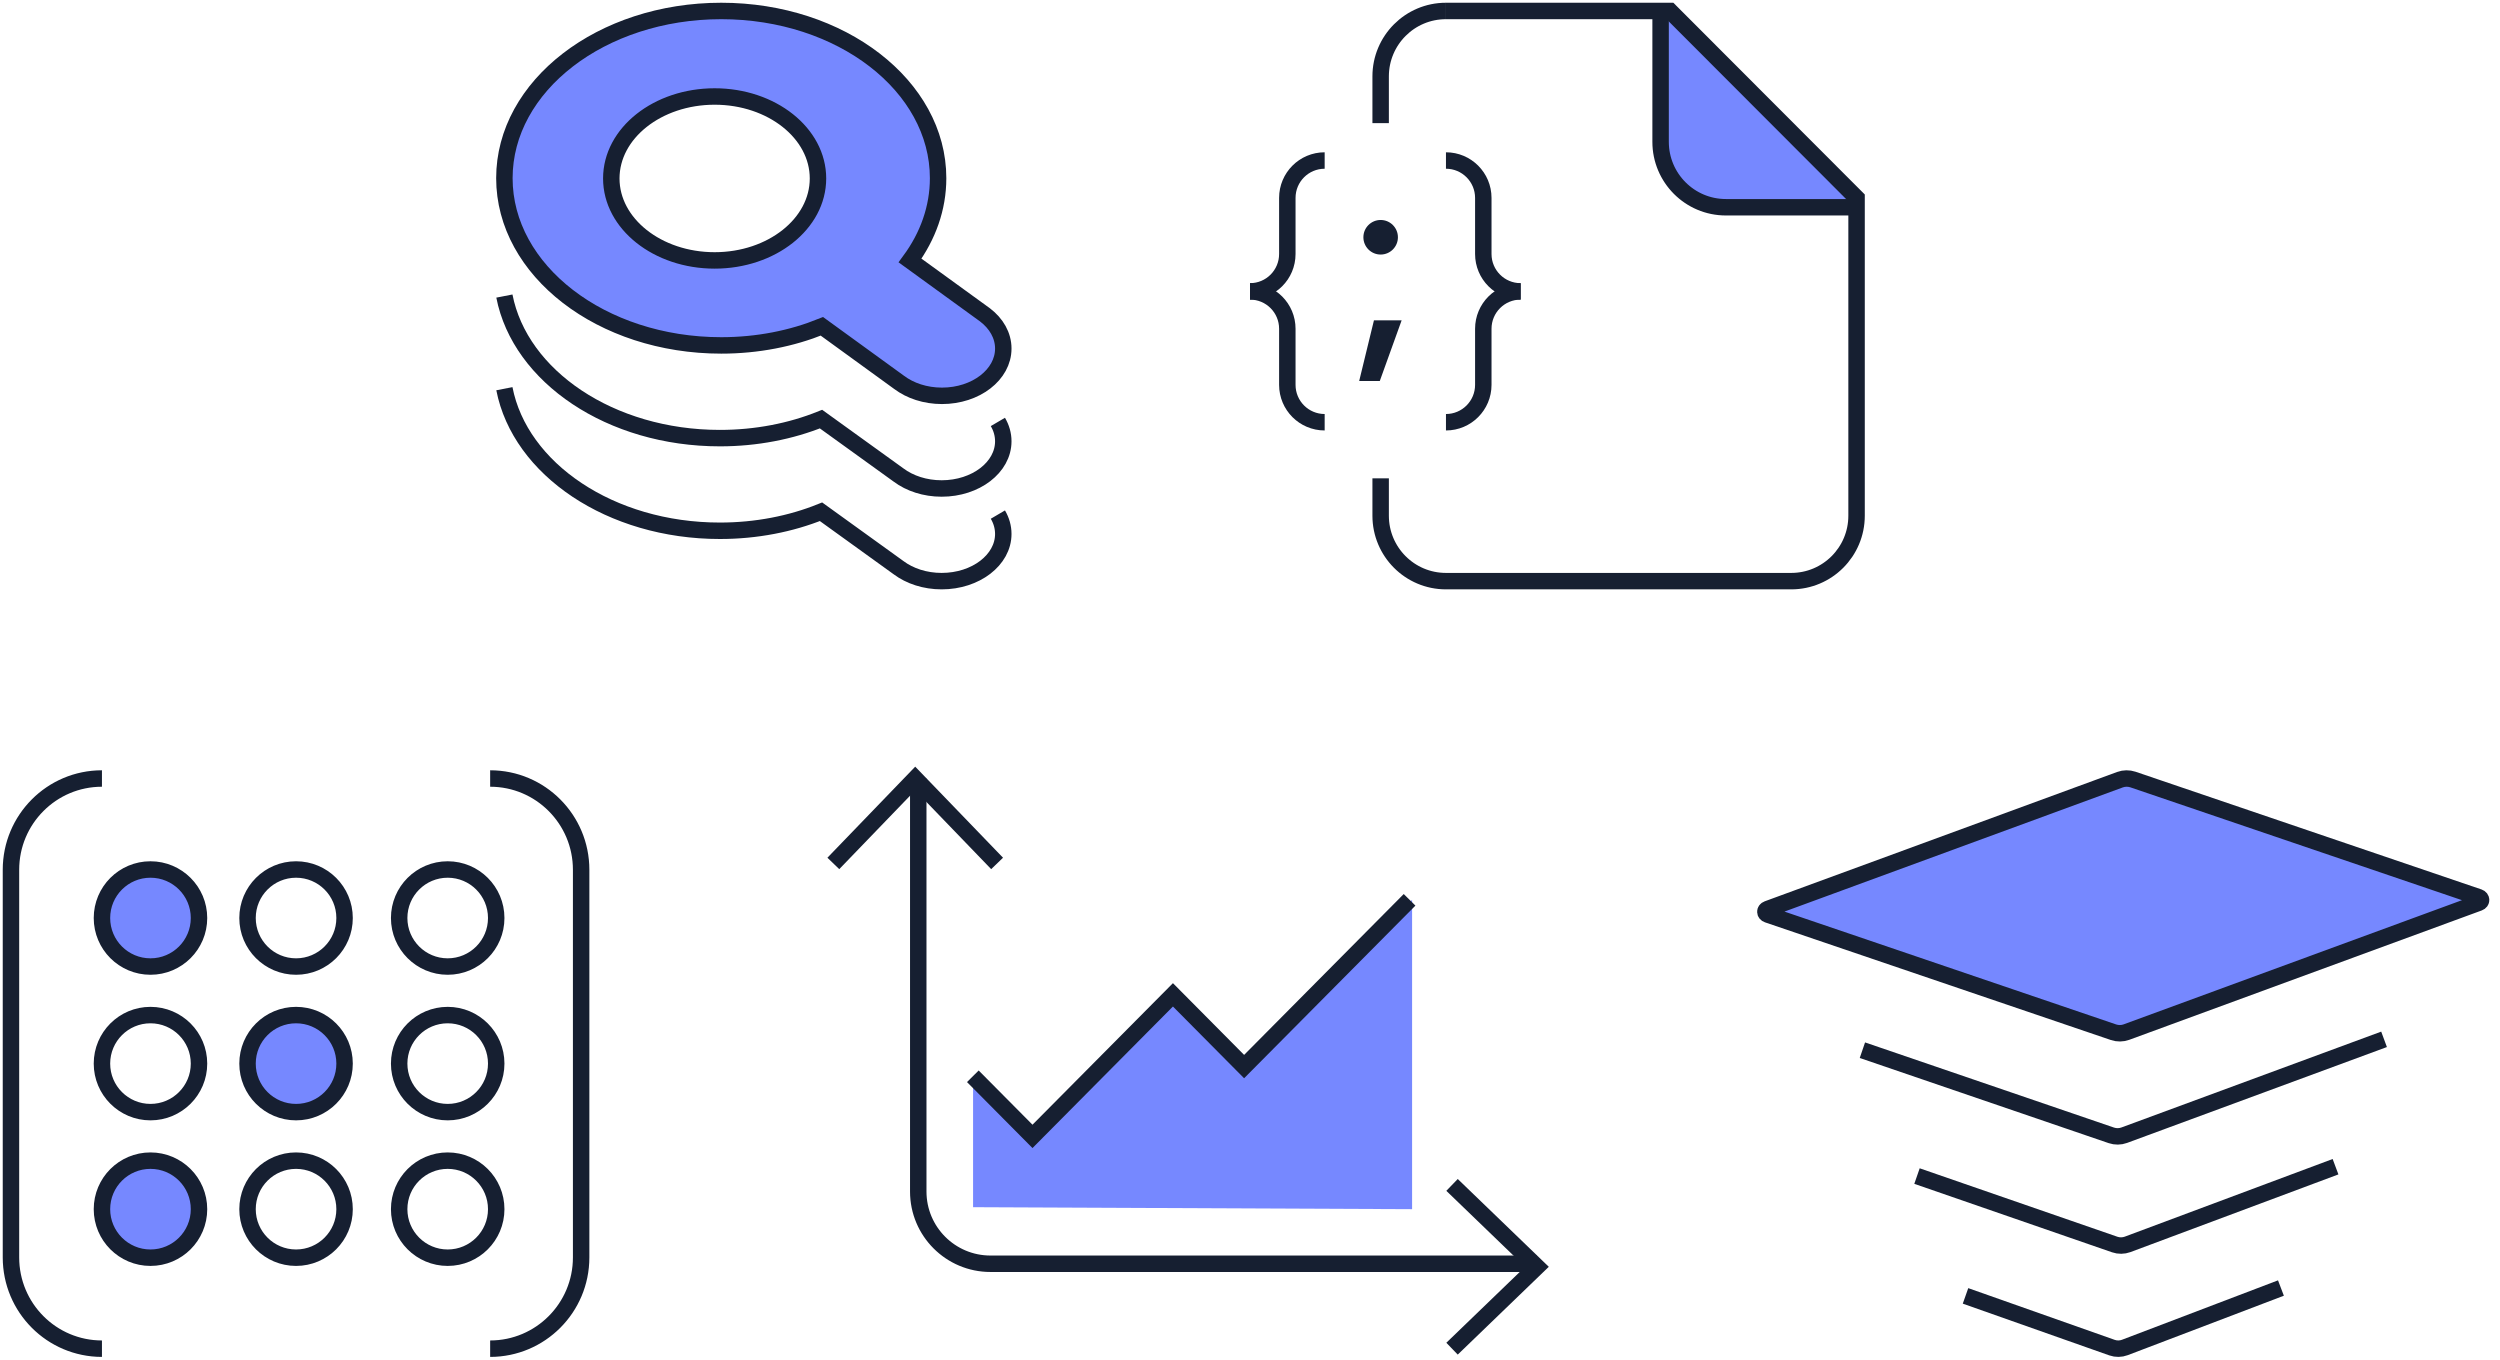
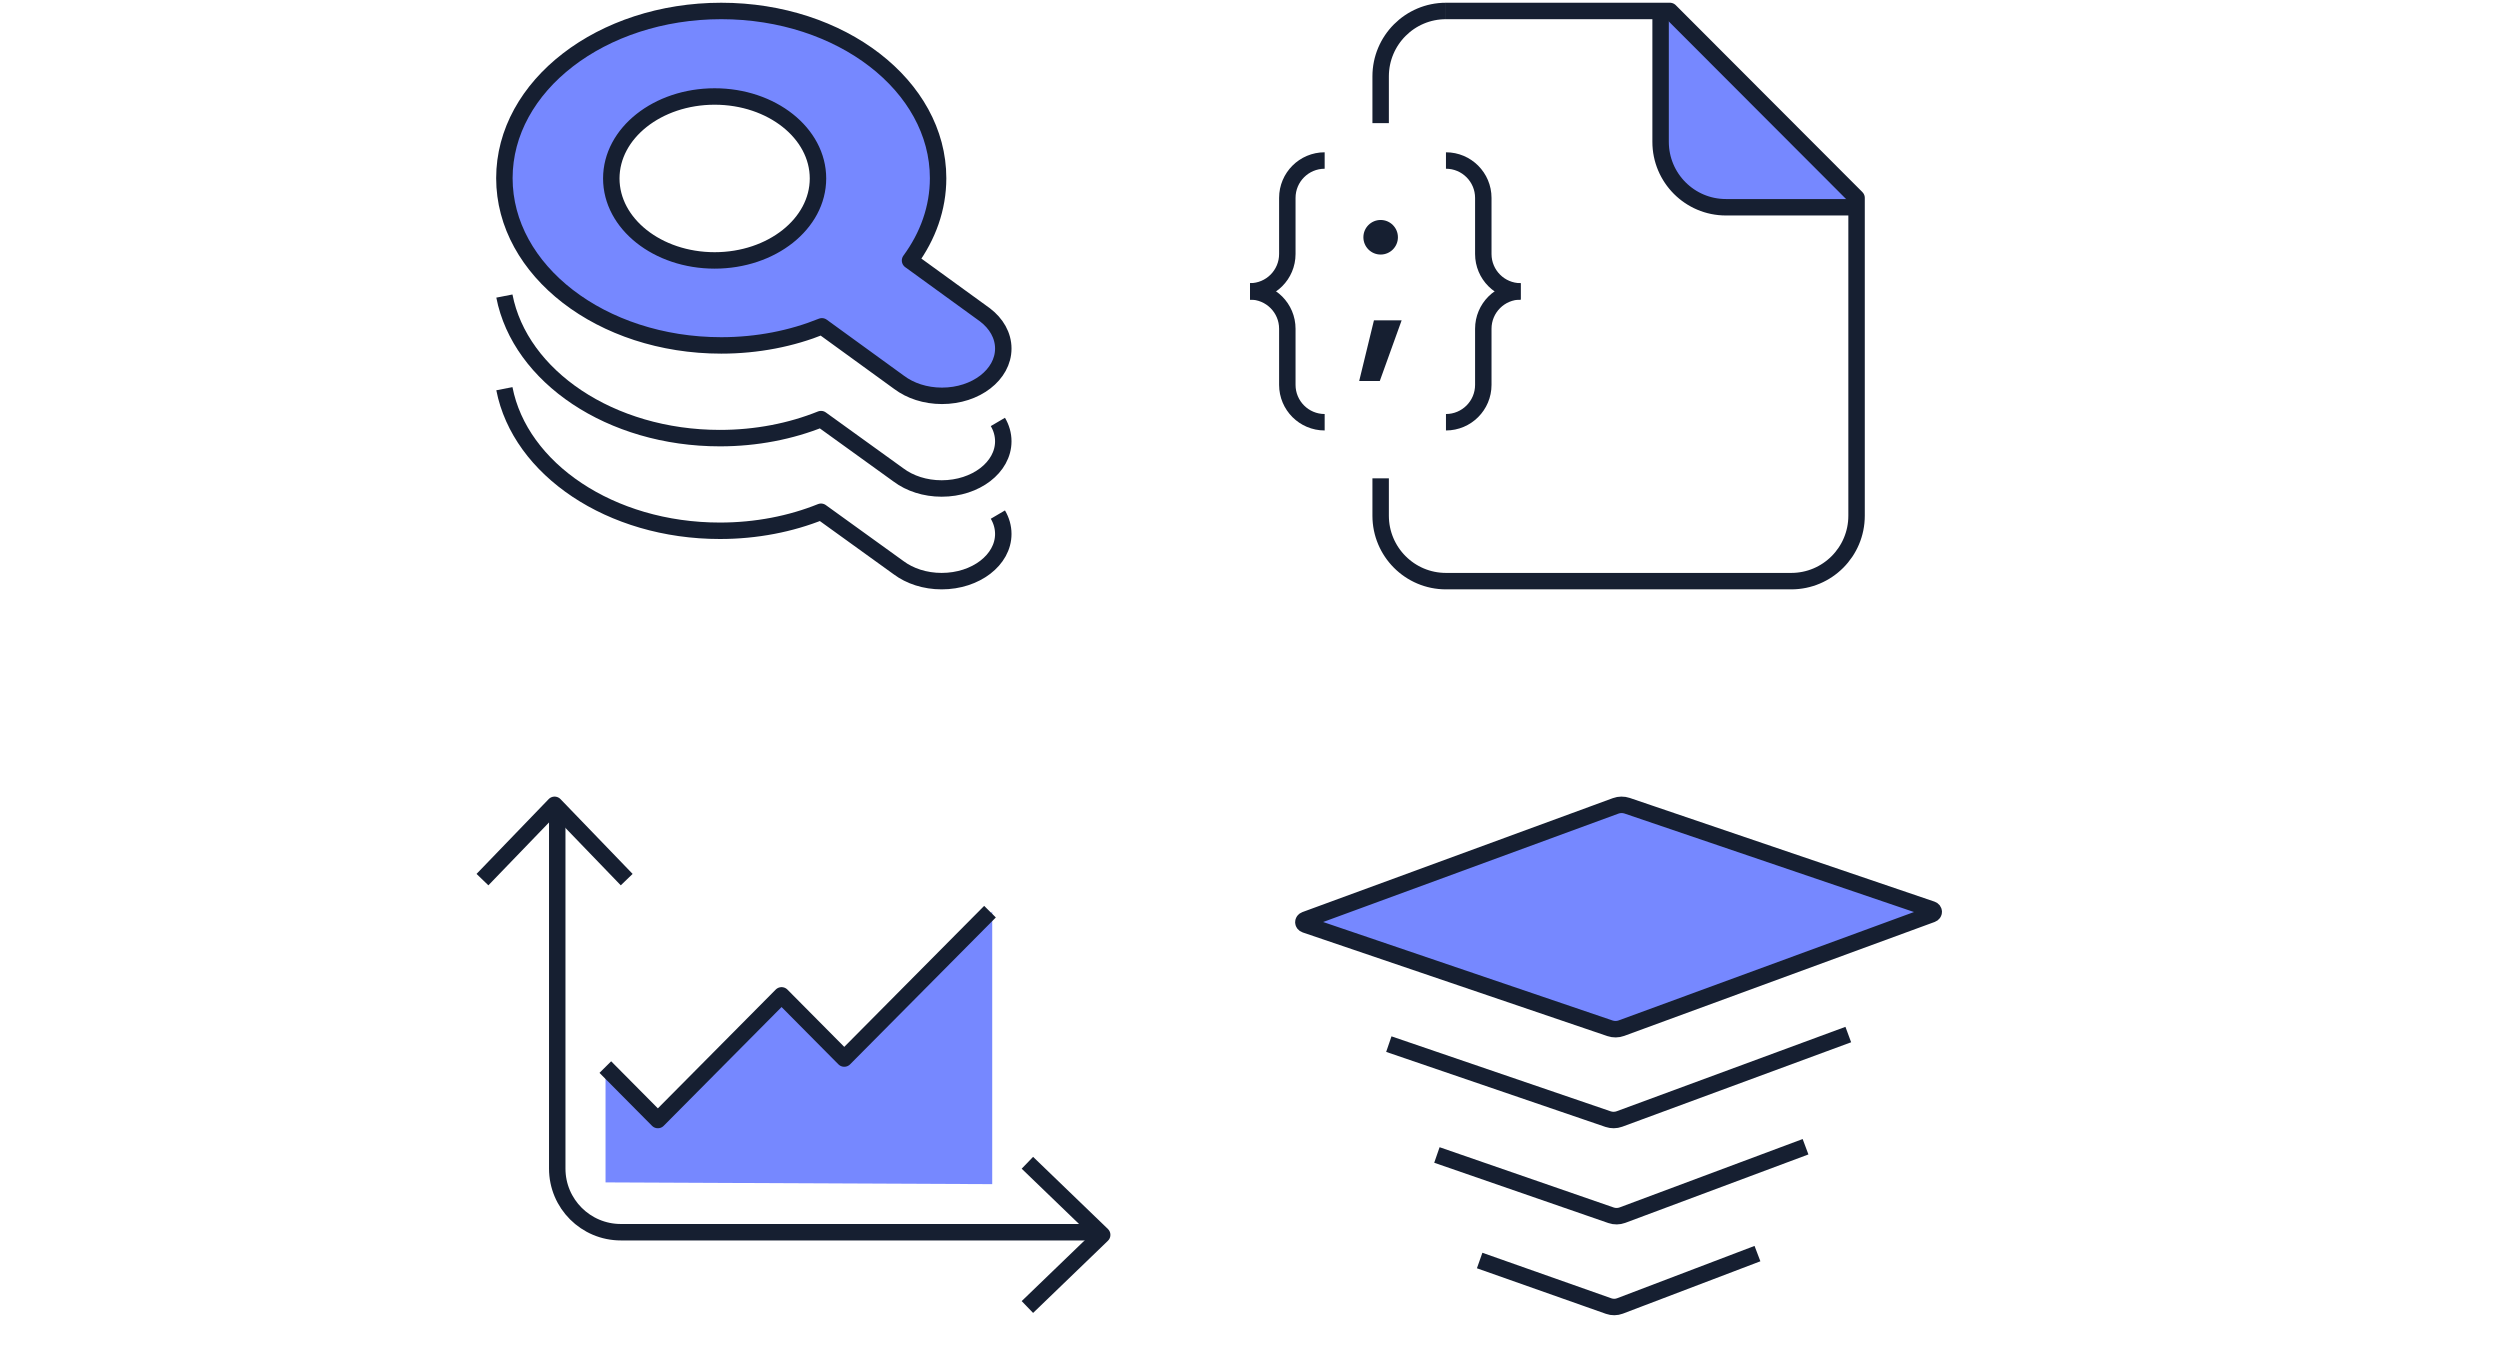
- <svg xmlns="http://www.w3.org/2000/svg" width="228" height="124" viewBox="0 0 228 124" fill="none">
-   <path fill-rule="evenodd" clip-rule="evenodd" d="M192.757 94.141L161.203 83.405C160.937 83.315 160.931 83.003 161.195 82.906L193.347 71.106C193.719 70.97 194.143 70.965 194.52 71.092L226.074 81.828C226.34 81.92 226.345 82.232 226.082 82.327L193.929 94.128C193.556 94.265 193.134 94.269 192.757 94.141Z" fill="#7688FF" />
-   <path fill-rule="evenodd" clip-rule="evenodd" d="M192.757 94.141L161.203 83.405C160.937 83.315 160.931 83.003 161.195 82.906L193.347 71.106C193.719 70.97 194.143 70.965 194.52 71.092L226.074 81.828C226.34 81.92 226.345 82.232 226.082 82.327L193.929 94.128C193.556 94.265 193.134 94.269 192.757 94.141Z" stroke="#161F31" stroke-width="1.5" />
-   <path d="M179.255 118.185L192.619 122.904C192.994 123.037 193.414 123.031 193.785 122.89L208.021 117.468" stroke="#161F31" stroke-width="1.5" />
-   <path d="M169.851 95.778L192.557 103.545C192.933 103.673 193.354 103.669 193.726 103.532L217.426 94.787" stroke="#161F31" stroke-width="1.5" />
-   <path d="M174.83 107.257L192.865 113.501C193.24 113.632 193.661 113.626 194.033 113.489L213 106.404" stroke="#161F31" stroke-width="1.5" />
-   <path d="M9.298 123C4.715 123 1 119.274 1 114.677V79.323C1 74.726 4.715 71 9.298 71" stroke="#161F31" stroke-width="1.5" />
-   <path d="M44.702 71C49.285 71 53 74.726 53 79.323V114.677C53 119.274 49.285 123 44.702 123" stroke="#161F31" stroke-width="1.5" />
-   <path fill-rule="evenodd" clip-rule="evenodd" d="M18.149 83.723C18.149 86.168 16.168 88.149 13.723 88.149C11.279 88.149 9.298 86.168 9.298 83.723C9.298 81.279 11.279 79.298 13.723 79.298C16.168 79.298 18.149 81.279 18.149 83.723Z" fill="#7688FF" />
-   <path fill-rule="evenodd" clip-rule="evenodd" d="M31.425 97C31.425 99.444 29.444 101.426 27 101.426C24.556 101.426 22.575 99.444 22.575 97C22.575 94.556 24.556 92.575 27 92.575C29.444 92.575 31.425 94.556 31.425 97Z" fill="#7688FF" />
-   <path fill-rule="evenodd" clip-rule="evenodd" d="M18.149 110.277C18.149 112.721 16.168 114.702 13.723 114.702C11.279 114.702 9.298 112.721 9.298 110.277C9.298 107.832 11.279 105.851 13.723 105.851C16.168 105.851 18.149 107.832 18.149 110.277Z" fill="#7688FF" />
-   <path fill-rule="evenodd" clip-rule="evenodd" d="M18.149 83.723C18.149 86.168 16.168 88.149 13.723 88.149C11.279 88.149 9.298 86.168 9.298 83.723C9.298 81.279 11.279 79.298 13.723 79.298C16.168 79.298 18.149 81.279 18.149 83.723Z" stroke="#161F31" stroke-width="1.5" />
-   <path fill-rule="evenodd" clip-rule="evenodd" d="M18.149 97C18.149 99.444 16.168 101.426 13.723 101.426C11.279 101.426 9.298 99.444 9.298 97C9.298 94.556 11.279 92.575 13.723 92.575C16.168 92.575 18.149 94.556 18.149 97Z" stroke="#161F31" stroke-width="1.5" />
-   <path fill-rule="evenodd" clip-rule="evenodd" d="M18.149 110.277C18.149 112.721 16.168 114.702 13.723 114.702C11.279 114.702 9.298 112.721 9.298 110.277C9.298 107.832 11.279 105.851 13.723 105.851C16.168 105.851 18.149 107.832 18.149 110.277Z" stroke="#161F31" stroke-width="1.5" />
-   <path fill-rule="evenodd" clip-rule="evenodd" d="M31.425 83.723C31.425 86.168 29.444 88.149 27 88.149C24.556 88.149 22.575 86.168 22.575 83.723C22.575 81.279 24.556 79.298 27 79.298C29.444 79.298 31.425 81.279 31.425 83.723Z" stroke="#161F31" stroke-width="1.5" />
-   <path fill-rule="evenodd" clip-rule="evenodd" d="M31.425 97C31.425 99.444 29.444 101.426 27 101.426C24.556 101.426 22.575 99.444 22.575 97C22.575 94.556 24.556 92.575 27 92.575C29.444 92.575 31.425 94.556 31.425 97Z" stroke="#161F31" stroke-width="1.5" />
-   <path fill-rule="evenodd" clip-rule="evenodd" d="M31.425 110.277C31.425 112.721 29.444 114.702 27 114.702C24.556 114.702 22.575 112.721 22.575 110.277C22.575 107.832 24.556 105.851 27 105.851C29.444 105.851 31.425 107.832 31.425 110.277Z" stroke="#161F31" stroke-width="1.5" />
-   <path fill-rule="evenodd" clip-rule="evenodd" d="M45.255 83.723C45.255 86.168 43.274 88.149 40.83 88.149C38.386 88.149 36.404 86.168 36.404 83.723C36.404 81.279 38.386 79.298 40.83 79.298C43.274 79.298 45.255 81.279 45.255 83.723Z" stroke="#161F31" stroke-width="1.5" />
-   <path fill-rule="evenodd" clip-rule="evenodd" d="M45.255 97C45.255 99.444 43.274 101.426 40.83 101.426C38.386 101.426 36.404 99.444 36.404 97C36.404 94.556 38.386 92.575 40.83 92.575C43.274 92.575 45.255 94.556 45.255 97Z" stroke="#161F31" stroke-width="1.5" />
-   <path fill-rule="evenodd" clip-rule="evenodd" d="M45.255 110.277C45.255 112.721 43.274 114.702 40.83 114.702C38.386 114.702 36.404 112.721 36.404 110.277C36.404 107.832 38.386 105.851 40.83 105.851C43.274 105.851 45.255 107.832 45.255 110.277Z" stroke="#161F31" stroke-width="1.5" />
-   <path fill-rule="evenodd" clip-rule="evenodd" d="M65.778 1C76.7 1 85.555 7.829 85.555 16.251C85.555 18.981 84.624 21.542 82.996 23.758L89.838 28.721C90.864 29.504 91.5 30.588 91.5 31.789C91.5 34.171 88.997 36.1 85.907 36.1C84.387 36.1 83.009 35.632 82 34.873L74.957 29.762C72.215 30.873 69.09 31.502 65.778 31.502C54.855 31.502 46 24.673 46 16.251C46 7.829 54.855 1 65.778 1ZM65.421 8.678C60.211 8.678 55.988 11.992 55.988 16.082C55.988 20.172 60.211 23.486 65.421 23.486C70.63 23.486 74.854 20.172 74.854 16.082C74.854 11.992 70.63 8.678 65.421 8.678Z" fill="#7688FF" />
-   <path fill-rule="evenodd" clip-rule="evenodd" d="M74.6 16.275C74.6 20.404 70.38 23.75 65.176 23.75C59.97 23.75 55.75 20.404 55.75 16.275C55.75 12.146 59.97 8.8 65.176 8.8C70.38 8.8 74.6 12.146 74.6 16.275Z" stroke="#161F31" stroke-width="1.5" />
-   <path fill-rule="evenodd" clip-rule="evenodd" d="M74.957 29.762C72.215 30.873 69.09 31.502 65.778 31.502C54.855 31.502 46 24.673 46 16.251C46 7.829 54.855 1 65.778 1C76.7 1 85.555 7.829 85.555 16.251C85.555 18.981 84.624 21.542 82.996 23.758L89.838 28.721C90.864 29.504 91.5 30.588 91.5 31.789C91.5 34.171 88.997 36.1 85.907 36.1C84.387 36.1 83.009 35.632 82 34.873L74.957 29.762Z" stroke="#161F31" stroke-width="1.5" />
-   <path d="M91.007 38.48C91.323 39.019 91.5 39.616 91.5 40.245C91.5 42.622 88.984 44.55 85.882 44.55C84.354 44.55 82.968 44.083 81.954 43.325L74.877 38.222C72.121 39.331 68.983 39.957 65.653 39.957C55.683 39.957 47.428 34.333 46 27" stroke="#161F31" stroke-width="1.5" />
-   <path d="M91.007 46.93C91.323 47.468 91.5 48.066 91.5 48.696C91.5 51.072 88.984 53 85.882 53C84.354 53 82.968 52.533 81.954 51.775L74.877 46.672C72.121 47.781 68.983 48.407 65.653 48.407C55.683 48.407 47.428 42.783 46 35.45" stroke="#161F31" stroke-width="1.5" />
-   <path d="M140.17 115.255H90.331C86.694 115.255 83.745 112.307 83.745 108.669V71" stroke="#161F31" stroke-width="1.5" />
-   <path fill-rule="evenodd" clip-rule="evenodd" d="M88.744 98.353L94.213 103.903L107.088 90.835L113.614 97.458L128.783 82.064V110.277L88.744 110.095V98.353Z" fill="#7688FF" />
-   <path d="M76 78.745L83.468 71L90.936 78.745" stroke="#161F31" stroke-width="1.5" />
-   <path d="M132.426 108.064L140.17 115.532L132.426 123" stroke="#161F31" stroke-width="1.5" />
-   <path d="M88.723 98.156L94.163 103.638L106.972 90.729L113.463 97.272L128.553 82.064" stroke="#161F31" stroke-width="1.5" />
-   <path fill-rule="evenodd" clip-rule="evenodd" d="M127.83 29.213H125.304L123.958 34.745H125.837L127.83 29.213Z" fill="#161F31" />
-   <path fill-rule="evenodd" clip-rule="evenodd" d="M127.49 21.638C127.49 20.768 126.785 20.062 125.915 20.062C125.045 20.062 124.341 20.768 124.341 21.638C124.341 22.509 125.045 23.215 125.915 23.215C126.785 23.215 127.49 22.509 127.49 21.638Z" fill="#161F31" />
-   <path d="M131.872 1C128.582 1 125.915 3.672 125.915 6.967V11.229" stroke="#161F31" stroke-width="1.5" />
-   <path fill-rule="evenodd" clip-rule="evenodd" d="M151.447 1V12.934C151.447 16.23 154.114 18.902 157.404 18.902H169.319" fill="#7688FF" />
-   <path d="M151.447 1V12.934C151.447 16.23 154.114 18.902 157.404 18.902H169.319" stroke="#161F31" stroke-width="1.5" />
-   <path d="M131.872 1H152.298L169.319 18.049V47.033C169.319 50.328 166.652 53 163.362 53H131.872C128.582 53 125.915 50.328 125.915 47.033V43.623" stroke="#161F31" stroke-width="1.5" />
-   <path d="M138.681 26.574C136.8 26.574 135.277 25.048 135.277 23.164V18.049C135.277 16.165 133.753 14.639 131.872 14.639" stroke="#161F31" stroke-width="1.5" />
-   <path d="M138.681 26.574C136.8 26.574 135.277 28.1 135.277 29.984V35.098C135.277 36.982 133.753 38.508 131.872 38.508" stroke="#161F31" stroke-width="1.5" />
-   <path d="M114 26.574C115.881 26.574 117.404 28.1 117.404 29.984V35.098C117.404 36.982 118.928 38.508 120.809 38.508" stroke="#161F31" stroke-width="1.5" />
-   <path d="M114 26.574C115.881 26.574 117.404 25.048 117.404 23.164V18.049C117.404 16.165 118.928 14.639 120.809 14.639" stroke="#161F31" stroke-width="1.5" />
+ <svg xmlns="http://www.w3.org/2000/svg" version="1.1" viewBox="0 0 228 124" width="228" height="124">
+   <defs />
+   <g id="Canvas_1" stroke="none" stroke-opacity="1" fill="none" fill-opacity="1" stroke-dasharray="none">
+     <g id="Canvas_1_Layer_1">
+       <g id="Graphic_2">
+         <path d="M 146.836 93.782 L 119.044 84.326 C 118.81 84.247 118.805 83.972 119.037 83.887 L 147.356 73.493 C 147.683 73.373 148.057 73.369 148.389 73.481 L 176.181 82.937 C 176.415 83.018 176.419 83.292 176.188 83.377 L 147.868 93.77 C 147.54 93.891 147.168 93.895 146.836 93.782 Z" fill="#7688ff" />
+       </g>
+       <g id="Graphic_3">
+         <path d="M 146.836 93.782 L 119.044 84.326 C 118.81 84.247 118.805 83.972 119.037 83.887 L 147.356 73.493 C 147.683 73.373 148.057 73.369 148.389 73.481 L 176.181 82.937 C 176.415 83.018 176.419 83.292 176.188 83.377 L 147.868 93.77 C 147.54 93.891 147.168 93.895 146.836 93.782 Z" stroke="#161f31" stroke-linecap="butt" stroke-linejoin="round" stroke-width="1.5" />
+       </g>
+       <g id="Graphic_4">
+         <path d="M 134.944 114.959 L 146.714 119.115 C 147.045 119.233 147.415 119.227 147.741 119.103 L 160.28 114.328" stroke="#161f31" stroke-linecap="butt" stroke-linejoin="round" stroke-width="1.5" />
+       </g>
+       <g id="Graphic_5">
+         <path d="M 126.661 95.224 L 146.66 102.065 C 146.991 102.177 147.362 102.174 147.689 102.053 L 168.564 94.351" stroke="#161f31" stroke-linecap="butt" stroke-linejoin="round" stroke-width="1.5" />
+       </g>
+       <g id="Graphic_6">
+         <path d="M 131.046 105.334 L 146.931 110.834 C 147.261 110.949 147.632 110.944 147.96 110.823 L 164.665 104.583" stroke="#161f31" stroke-linecap="butt" stroke-linejoin="round" stroke-width="1.5" />
+       </g>
+       <g id="Graphic_7">
+         <path d="M 65.778 1 C 76.7 1 85.555 7.829 85.555 16.251 C 85.555 18.981 84.624 21.542 82.996 23.758 L 89.838 28.721 C 90.864 29.504 91.5 30.588 91.5 31.789 C 91.5 34.171 88.997 36.1 85.907 36.1 C 84.387 36.1 83.009 35.632 82 34.873 L 74.957 29.762 C 72.215 30.873 69.09 31.502 65.778 31.502 C 54.855 31.502 46 24.673 46 16.251 C 46 7.829 54.855 1 65.778 1 Z M 65.421 8.678 C 60.211 8.678 55.988 11.992 55.988 16.082 C 55.988 20.172 60.211 23.486 65.421 23.486 C 70.63 23.486 74.854 20.172 74.854 16.082 C 74.854 11.992 70.63 8.678 65.421 8.678 Z" fill="#7688ff" />
+       </g>
+       <g id="Graphic_8">
+         <path d="M 74.6 16.275 C 74.6 20.404 70.38 23.75 65.176 23.75 C 59.97 23.75 55.75 20.404 55.75 16.275 C 55.75 12.146 59.97 8.8 65.176 8.8 C 70.38 8.8 74.6 12.146 74.6 16.275 Z" stroke="#161f31" stroke-linecap="butt" stroke-linejoin="round" stroke-width="1.5" />
+       </g>
+       <g id="Graphic_9">
+         <path d="M 74.957 29.762 C 72.215 30.873 69.09 31.502 65.778 31.502 C 54.855 31.502 46 24.673 46 16.251 C 46 7.829 54.855 1 65.778 1 C 76.7 1 85.555 7.829 85.555 16.251 C 85.555 18.981 84.624 21.542 82.996 23.758 L 89.838 28.721 C 90.864 29.504 91.5 30.588 91.5 31.789 C 91.5 34.171 88.997 36.1 85.907 36.1 C 84.387 36.1 83.009 35.632 82 34.873 Z" stroke="#161f31" stroke-linecap="butt" stroke-linejoin="round" stroke-width="1.5" />
+       </g>
+       <g id="Graphic_10">
+         <path d="M 91.007 38.48 C 91.323 39.019 91.5 39.616 91.5 40.245 C 91.5 42.622 88.984 44.55 85.882 44.55 C 84.354 44.55 82.968 44.083 81.954 43.325 L 74.877 38.222 C 72.121 39.331 68.983 39.957 65.653 39.957 C 55.683 39.957 47.428 34.333 46 27" stroke="#161f31" stroke-linecap="butt" stroke-linejoin="round" stroke-width="1.5" />
+       </g>
+       <g id="Graphic_11">
+         <path d="M 91.007 46.93 C 91.323 47.468 91.5 48.066 91.5 48.696 C 91.5 51.072 88.984 53 85.882 53 C 84.354 53 82.968 52.533 81.954 51.775 L 74.877 46.672 C 72.121 47.781 68.983 48.407 65.653 48.407 C 55.683 48.407 47.428 42.783 46 35.45" stroke="#161f31" stroke-linecap="butt" stroke-linejoin="round" stroke-width="1.5" />
+       </g>
+       <g id="Graphic_12">
+         <path d="M 100.519 112.378 L 56.622 112.378 C 53.419 112.378 50.821 109.782 50.821 106.578 L 50.821 73.4" stroke="#161f31" stroke-linecap="butt" stroke-linejoin="round" stroke-width="1.5" />
+       </g>
+       <g id="Graphic_13">
+         <path d="M 55.225 97.492 L 60.041 102.38 L 71.381 90.87 L 77.129 96.703 L 90.49 83.145 L 90.49 107.994 L 55.225 107.834 Z" fill="#7688ff" />
+       </g>
+       <g id="Graphic_14">
+         <path d="M 44 80.221 L 50.578 73.4 L 57.155 80.221" stroke="#161f31" stroke-linecap="butt" stroke-linejoin="round" stroke-width="1.5" />
+       </g>
+       <g id="Graphic_15">
+         <path d="M 93.698 106.045 L 100.519 112.622 L 93.698 119.2" stroke="#161f31" stroke-linecap="butt" stroke-linejoin="round" stroke-width="1.5" />
+       </g>
+       <g id="Graphic_16">
+         <path d="M 55.206 97.318 L 59.997 102.147 L 71.279 90.777 L 76.996 96.54 L 90.287 83.145" stroke="#161f31" stroke-linecap="butt" stroke-linejoin="round" stroke-width="1.5" />
+       </g>
+       <g id="Graphic_17">
+         <path d="M 127.83 29.213 L 125.304 29.213 L 123.958 34.745 L 125.837 34.745 Z" fill="#161f31" />
+       </g>
+       <g id="Graphic_18">
+         <path d="M 127.49 21.638 C 127.49 20.768 126.785 20.062 125.915 20.062 C 125.045 20.062 124.341 20.768 124.341 21.638 C 124.341 22.509 125.045 23.215 125.915 23.215 C 126.785 23.215 127.49 22.509 127.49 21.638 Z" fill="#161f31" />
+       </g>
+       <g id="Graphic_19">
+         <path d="M 131.872 1 C 128.582 1 125.915 3.672 125.915 6.967 L 125.915 11.229" stroke="#161f31" stroke-linecap="butt" stroke-linejoin="round" stroke-width="1.5" />
+       </g>
+       <g id="Graphic_20">
+         <path d="M 151.447 1 L 151.447 12.934 C 151.447 16.23 154.114 18.902 157.404 18.902 L 169.319 18.902" fill="#7688ff" />
+       </g>
+       <g id="Graphic_21">
+         <path d="M 151.447 1 L 151.447 12.934 C 151.447 16.23 154.114 18.902 157.404 18.902 L 169.319 18.902" stroke="#161f31" stroke-linecap="butt" stroke-linejoin="round" stroke-width="1.5" />
+       </g>
+       <g id="Graphic_22">
+         <path d="M 131.872 1 L 152.298 1 L 169.319 18.049 L 169.319 47.033 C 169.319 50.328 166.652 53 163.362 53 L 131.872 53 C 128.582 53 125.915 50.328 125.915 47.033 L 125.915 43.623" stroke="#161f31" stroke-linecap="butt" stroke-linejoin="round" stroke-width="1.5" />
+       </g>
+       <g id="Graphic_23">
+         <path d="M 138.681 26.574 C 136.8 26.574 135.277 25.048 135.277 23.164 L 135.277 18.049 C 135.277 16.165 133.753 14.639 131.872 14.639" stroke="#161f31" stroke-linecap="butt" stroke-linejoin="round" stroke-width="1.5" />
+       </g>
+       <g id="Graphic_24">
+         <path d="M 138.681 26.574 C 136.8 26.574 135.277 28.1 135.277 29.984 L 135.277 35.098 C 135.277 36.982 133.753 38.508 131.872 38.508" stroke="#161f31" stroke-linecap="butt" stroke-linejoin="round" stroke-width="1.5" />
+       </g>
+       <g id="Graphic_25">
+         <path d="M 114 26.574 C 115.881 26.574 117.404 28.1 117.404 29.984 L 117.404 35.098 C 117.404 36.982 118.928 38.508 120.809 38.508" stroke="#161f31" stroke-linecap="butt" stroke-linejoin="round" stroke-width="1.5" />
+       </g>
+       <g id="Graphic_26">
+         <path d="M 114 26.574 C 115.881 26.574 117.404 25.048 117.404 23.164 L 117.404 18.049 C 117.404 16.165 118.928 14.639 120.809 14.639" stroke="#161f31" stroke-linecap="butt" stroke-linejoin="round" stroke-width="1.5" />
+       </g>
+     </g>
+   </g>
</svg>
